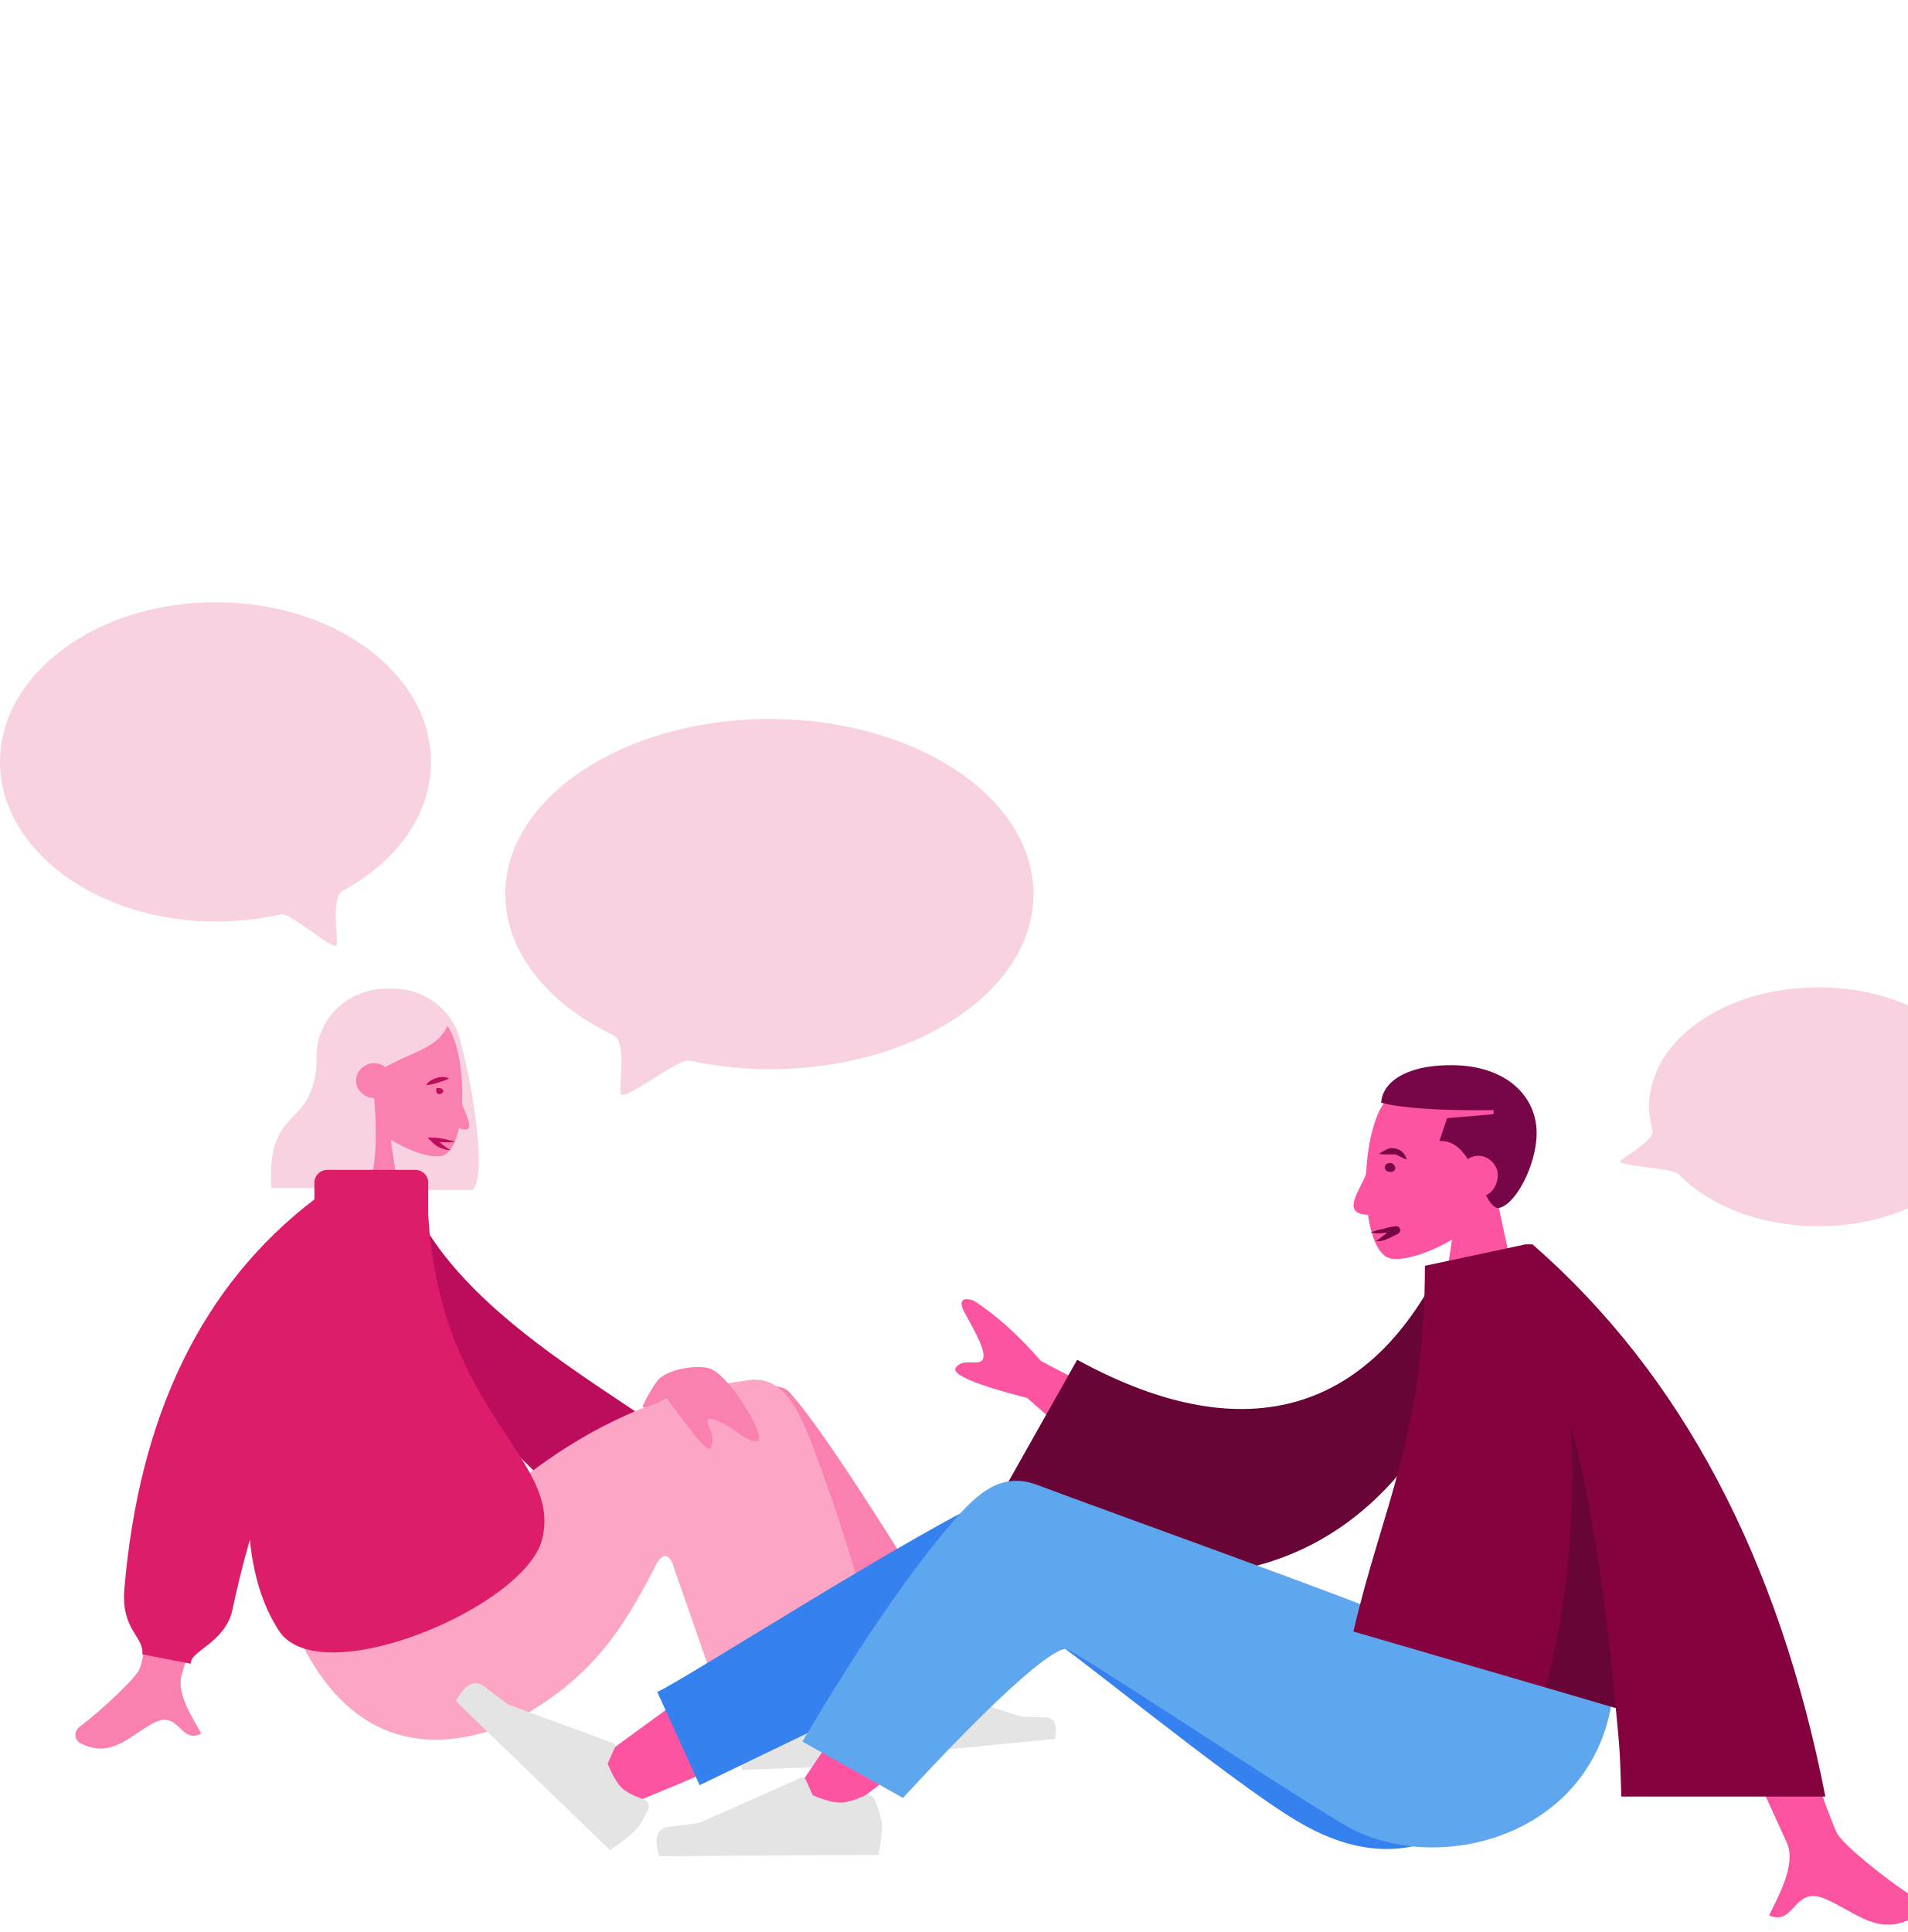
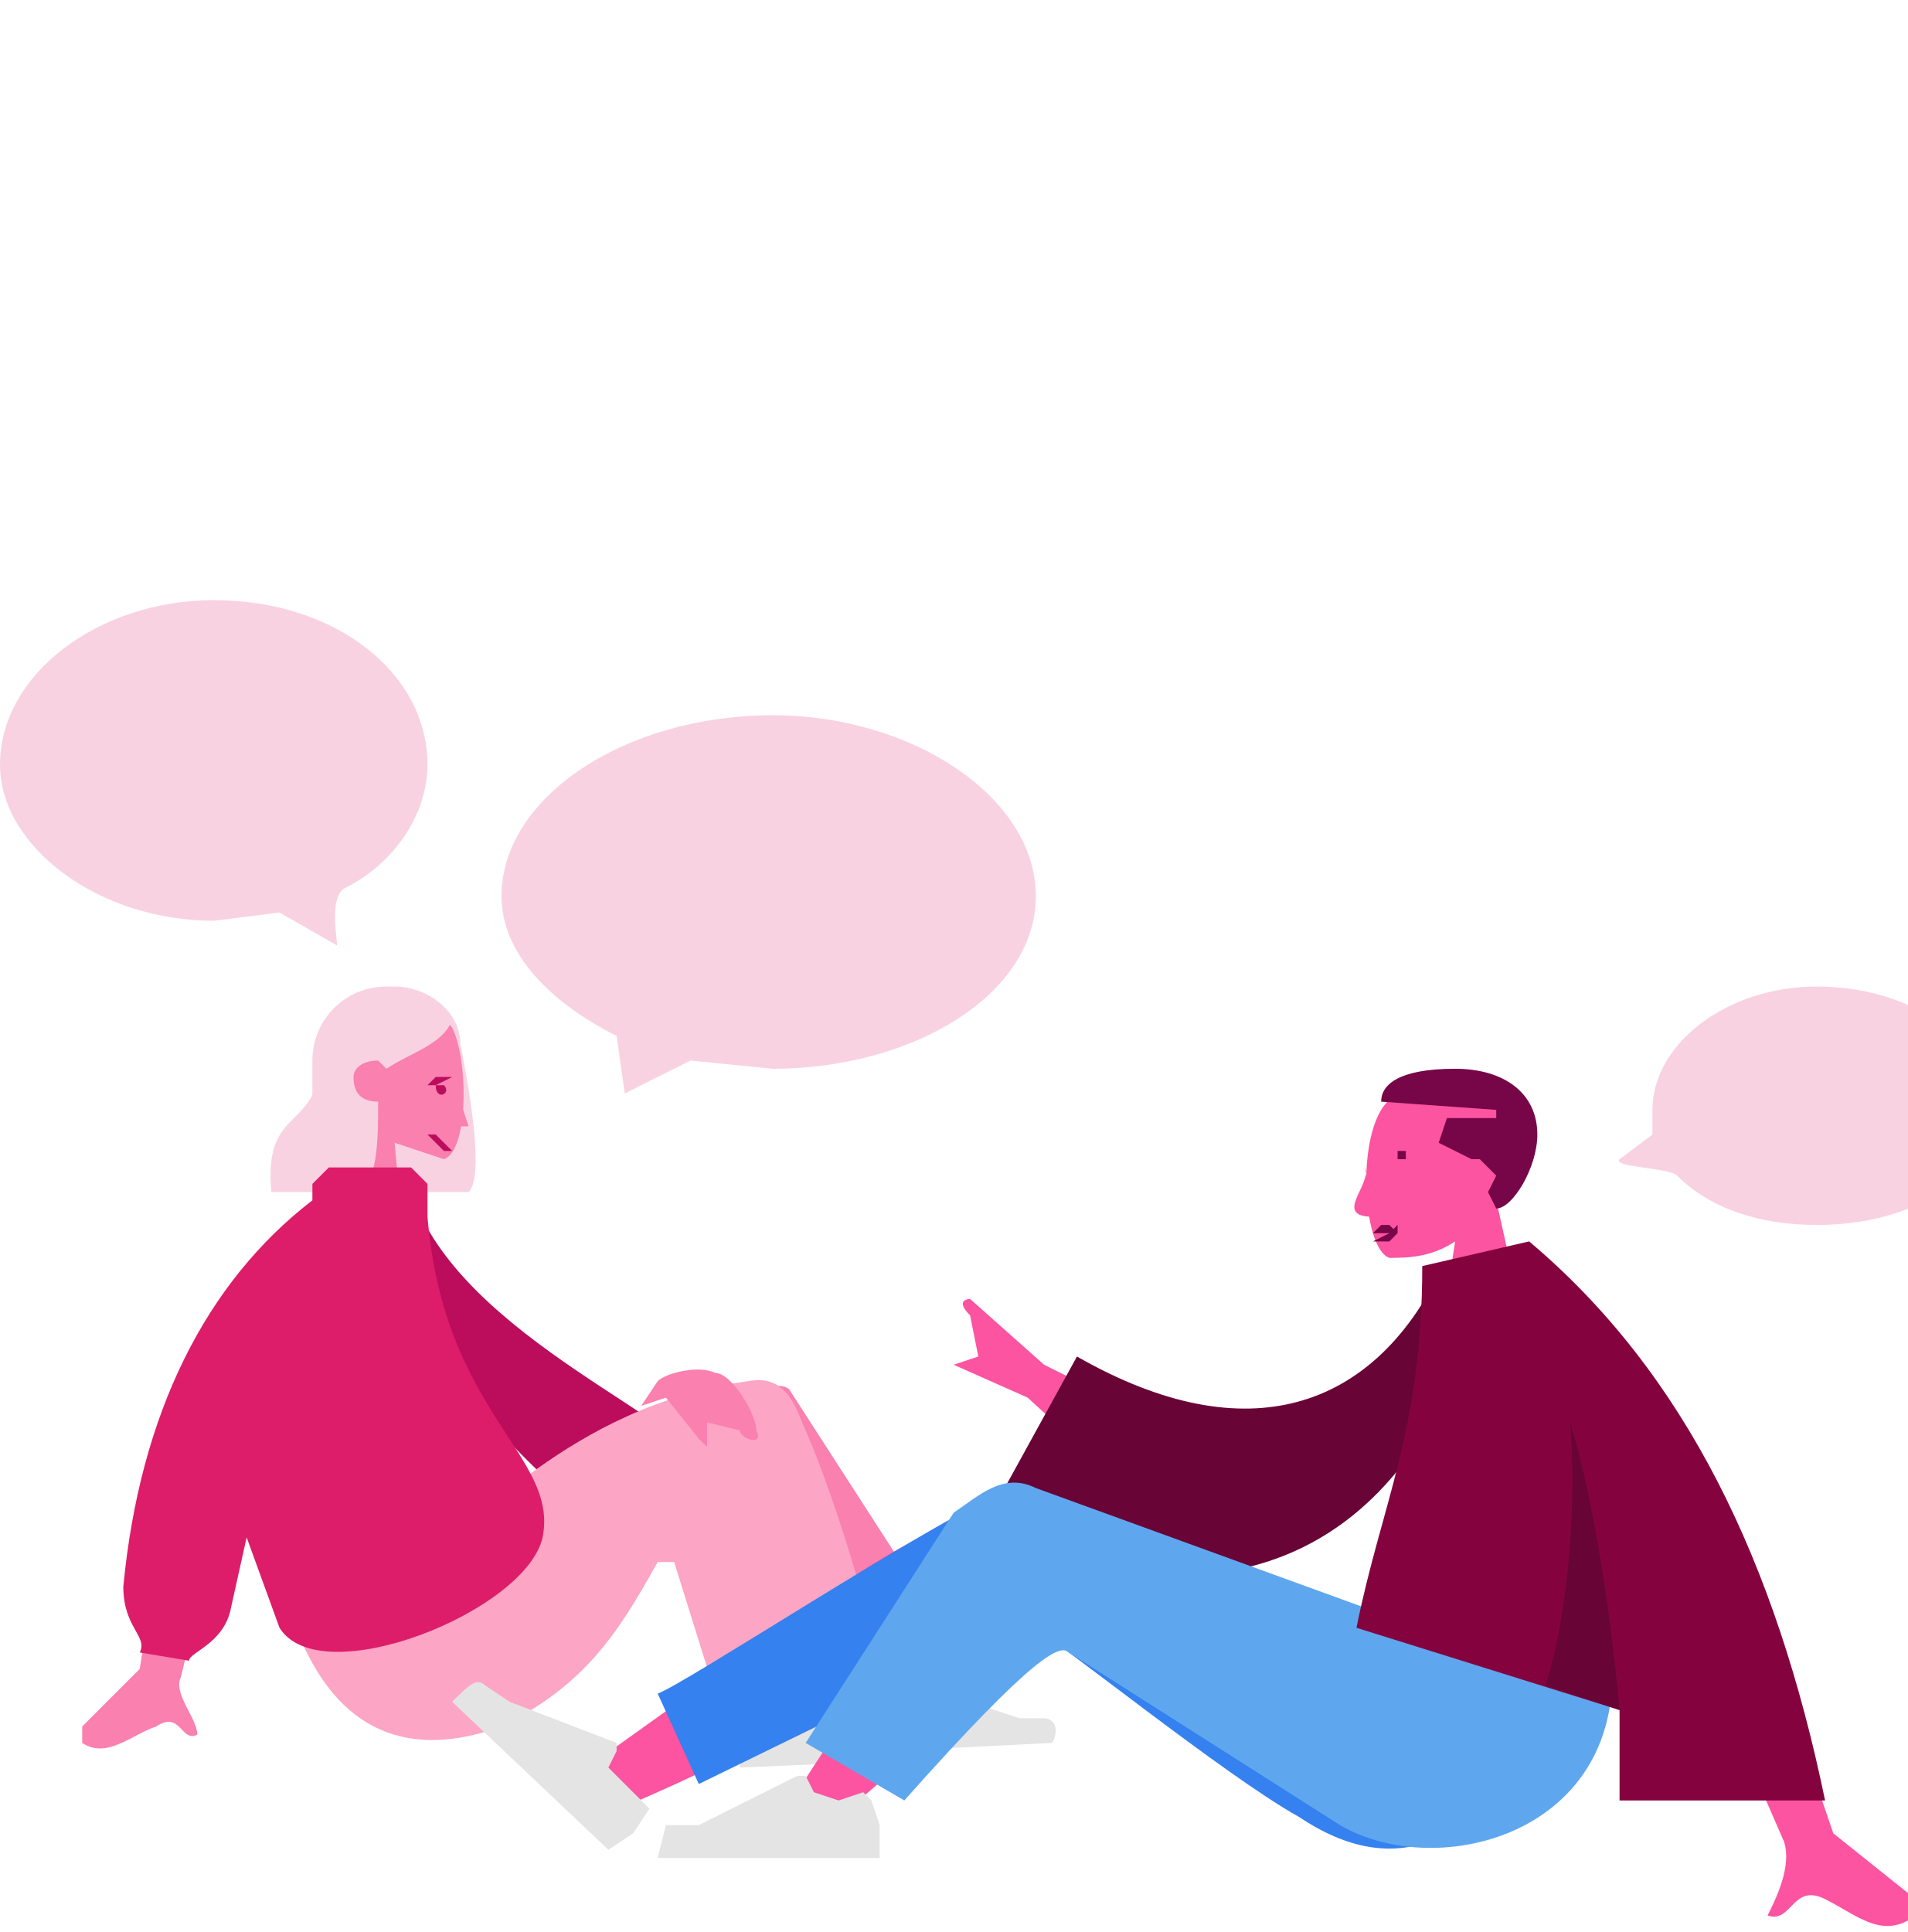
- <svg xmlns="http://www.w3.org/2000/svg" width="232" height="235" viewBox="0 0 232 235" fill="none">
-   <path d="M52.427 92.673C52.427 99.121 48.206 104.834 41.706 108.344C40.186 109.16 41.199 114.057 40.946 114.955C40.693 115.771 35.205 110.955 34.276 111.2C31.744 111.772 29.042 112.098 26.256 112.098C11.819 112.098 0 103.365 0 92.673C0 81.981 11.735 73.248 26.256 73.248C40.777 73.248 52.427 81.981 52.427 92.673Z" fill="#F9D2E1" />
-   <path d="M241.791 134.625C241.791 142.705 232.588 149.153 221.191 149.153C214.1 149.153 207.852 146.622 204.137 142.786C203.378 142.052 196.286 141.807 197.13 141.154C198.481 140.175 201.267 138.461 201.014 137.563C200.76 136.583 200.592 135.604 200.592 134.625C200.592 126.544 209.794 120.097 221.191 120.097C232.588 120.097 241.791 126.544 241.791 134.625Z" fill="#F9D2E1" />
-   <path d="M61.461 108.752C61.461 115.771 66.611 122.056 74.547 125.892C76.404 126.79 75.138 132.177 75.56 133.074C75.898 133.972 82.567 128.749 83.749 128.994C86.873 129.646 90.165 130.055 93.627 130.055C111.356 130.055 125.708 120.505 125.708 108.752C125.708 96.999 111.356 87.45 93.627 87.45C75.897 87.45 61.461 96.999 61.461 108.752Z" fill="#F9D2E1" />
-   <path d="M21.612 171.189L30.224 170.618C25.158 191.675 22.457 202.694 22.119 203.673C21.359 205.959 23.554 209.142 24.483 210.856C21.866 212.243 21.866 207.836 18.573 209.631C15.618 211.264 13.423 213.957 9.709 211.998C9.286 211.753 8.695 210.774 9.793 209.958C12.579 207.836 16.462 204.163 16.969 203.02C17.644 201.551 19.248 190.941 21.612 171.189Z" fill="#F980AF" />
-   <path d="M46.181 145.724L49.558 144.908C56.312 162.864 84.847 173.474 87.042 180.249C87.886 182.697 86.029 184.085 87.126 184.819L82.905 188.247C82.061 187.431 80.626 189.145 77.164 188.247C73.703 187.431 47.785 167.435 46.181 145.724Z" fill="#BC0C5C" />
-   <path d="M56.143 127.279C57.493 132.094 59.266 143.031 57.493 144.745H46.012C46.012 144.745 46.012 144.745 46.012 144.663C41.791 144.174 38.498 140.746 38.498 136.502V128.503C38.498 123.933 42.297 120.26 47.025 120.26H47.785C52.006 120.26 55.552 123.28 56.143 127.279Z" fill="#F9D2E1" />
-   <path d="M42.888 134.951C41.03 132.91 39.849 130.38 40.017 127.524C40.608 119.362 52.428 121.157 54.707 125.238C56.987 129.319 56.733 139.848 53.779 140.582C52.597 140.909 50.064 140.174 47.531 138.624L49.135 149.642H39.68L42.888 134.951Z" fill="#F980AF" />
-   <path d="M45.505 133.563C45.927 138.134 45.758 143.276 44.492 144.5H33.01C32.335 133.808 38.582 137.889 38.582 127.85C39.004 127.523 39.342 127.115 39.68 126.789V126.462C41.706 122.545 44.154 120.586 47.278 120.586C51.837 120.586 53.272 122.626 54.538 124.422C53.61 127.442 50.064 127.932 46.856 129.809C46.518 129.482 46.011 129.319 45.505 129.319C44.323 129.319 43.31 130.298 43.31 131.441C43.31 132.584 44.323 133.563 45.505 133.563C45.42 133.563 45.42 133.563 45.505 133.563Z" fill="#F9D2E1" />
-   <path d="M111.271 209.386C103.419 201.795 98.016 196.164 95.146 192.409C90.165 185.962 86.112 180.248 84.761 178.045C81.553 172.74 89.911 169.312 92.106 171.678C95.483 175.27 103.082 186.941 114.901 206.692L111.271 209.386Z" fill="#B28B67" />
-   <path d="M100.296 207.836L83.918 177.392C80.541 171.924 93.542 166.782 95.906 169.231C101.225 174.862 114.817 197.878 116.337 199.592L100.296 207.836Z" fill="#F980AF" />
-   <path d="M92.268 211.301C90.306 206.921 84.05 191.382 82.172 183.801C81.64 181.593 81.12 179.5 80.677 177.573C79.336 171.677 90.207 168.272 91.285 173.963C93.851 188.09 96.611 208.058 96.91 209.768C97.401 212.155 93.52 214.072 92.268 211.301Z" fill="#B28B67" />
-   <path d="M90.44 209.665C90.018 210.855 89.809 211.689 89.843 212.278C89.835 212.938 89.99 213.974 90.278 215.274C91.074 215.242 98.498 214.998 112.593 214.471C113.139 212.59 112.753 211.615 111.551 211.517C110.276 211.378 109.261 211.289 108.435 211.21L97.987 207.114C97.768 206.992 97.567 207.166 97.482 207.308L96.846 208.854C95.708 209.457 94.784 209.704 94.061 209.777C93.453 209.819 92.64 209.557 91.608 209.174C91.129 209.002 90.697 209.237 90.44 209.665C90.483 209.593 90.483 209.593 90.44 209.665Z" fill="#E4E4E4" />
-   <path d="M108.063 208.407C107.81 209.468 107.641 210.284 107.725 210.774C107.81 211.426 107.978 212.324 108.316 213.467C109.076 213.385 115.745 212.732 128.325 211.508C128.662 209.794 128.24 208.896 127.143 208.896C126.045 208.896 125.032 208.815 124.272 208.815L114.563 205.713C114.395 205.632 114.141 205.713 114.141 205.958L113.719 207.427C112.706 207.999 111.946 208.325 111.271 208.407C110.764 208.488 110.005 208.325 108.991 207.999C108.654 207.835 108.232 207.999 108.063 208.407Z" fill="#E4E4E4" />
-   <path d="M79.95 190.042C75.391 199.02 71.423 204.734 61.461 209.875C50.486 214.12 41.452 210.692 35.965 198.367L54.285 187.431C57.155 186.696 68.637 170.781 91.347 167.842C95.568 167.434 97.341 172.331 98.186 174.209C98.186 174.29 102.829 185.064 108.232 206.448L87.379 206.203L81.723 189.961C81.132 188.981 80.625 189.063 79.95 190.042Z" fill="#FDA5C4" />
-   <path d="M52.089 147.765C53.525 172.087 68.468 177.311 65.935 187.268C63.824 195.512 38.919 205.959 33.938 198.368C31.912 195.267 30.814 191.512 30.392 187.268C29.464 190.533 28.788 193.389 28.282 195.756C27.438 199.837 23.047 200.817 23.216 202.367L17.307 201.225C17.56 199.103 14.774 198.286 15.111 193.471C16.884 172.169 24.567 156.335 38.244 145.888V143.848C38.244 143.031 38.919 142.297 39.848 142.297H50.485C51.33 142.297 52.089 142.95 52.089 143.848V147.765Z" fill="#DD1D69" />
-   <path d="M81.132 170.128C81.132 170.128 84.508 174.699 85.184 175.352C85.859 176.005 86.281 176.494 86.45 176.086C87.126 174.699 85.944 173.23 86.028 172.822C86.366 171.924 89.321 173.964 89.658 174.209C90.249 174.699 92.782 176.25 92.276 174.454C91.769 172.495 88.561 167.435 86.535 166.537C85.015 165.884 81.3 166.537 80.118 167.761C79.359 168.659 78.177 170.863 78.177 171.108C78.177 171.516 81.132 170.128 81.132 170.128Z" fill="#F980AF" />
-   <path d="M53.778 132.421C53.525 132.34 53.272 132.34 53.103 132.34C52.765 133.646 54.538 132.911 53.694 132.421" fill="#BC0C5C" />
-   <path d="M56.058 133.563C55.974 134.298 57.578 136.828 56.903 137.318C56.565 137.563 55.298 137.073 55.13 136.828C54.792 136.094 55.552 134.216 56.058 133.563Z" fill="#F980AF" />
-   <path d="M51.837 132.014C52.09 131.524 52.597 131.279 53.103 131.116C53.61 130.952 54.201 130.952 54.623 131.197C54.116 131.442 53.694 131.524 53.272 131.687C52.85 131.85 52.343 131.932 51.837 132.014Z" fill="#BC0C5C" />
-   <path d="M55.382 138.869C54.96 138.95 54.453 138.95 54.031 138.95C53.609 138.95 53.187 138.869 52.765 138.869L52.934 138.379C53.187 138.624 53.525 138.95 53.778 139.195C54.115 139.44 54.369 139.685 54.791 139.848C54.369 139.93 53.947 139.766 53.525 139.603C53.102 139.44 52.765 139.113 52.511 138.869L52.005 138.379H52.68C53.187 138.379 53.609 138.461 54.031 138.542L55.382 138.869Z" fill="#BC0C5C" />
-   <path d="M137.021 180.657L124.948 170.046C118.616 168.414 115.746 167.19 116.252 166.374C117.097 165.149 118.785 166.129 119.46 165.476C120.136 164.741 118.785 162.293 117.519 160.008C116.168 157.722 117.603 157.885 118.447 158.212C121.149 159.926 123.85 162.374 126.636 165.558L143.184 174.209L137.021 180.657Z" fill="#FC54A0" />
-   <path d="M174.42 173.312C161.926 194.287 140.06 195.675 119.798 185.31L131.026 165.395C152.47 177.148 166.653 170.537 174.843 154.866L182.61 157.151C180.752 162.212 177.629 167.925 174.42 173.312Z" fill="#680436" />
-   <path d="M164.628 196.653L188.52 210.936C179.402 224.322 169.693 228.647 157.705 221.465C149.347 216.486 128.325 199.102 127.396 199.102" fill="#3581EF" />
-   <path d="M121.571 185.065C124.695 187.35 126.806 192.084 122.416 195.348C119.63 197.389 111.525 202.449 102.154 207.836C96.666 211.019 87.042 215.263 73.45 220.732L70.41 215.753C85.522 204.571 97.088 196.328 105.277 190.941C119.123 181.963 121.571 185.065 121.571 185.065Z" fill="#FC54A0" />
-   <path d="M129 190.614C129.085 191.594 128.832 192.41 128.494 193.144C125.877 199.51 120.98 204.571 116.252 209.141C111.44 213.794 106.037 217.956 100.549 221.792C98.523 223.261 95.653 219.425 96.835 217.793C98.017 216.16 115.661 189.39 120.642 185.064C122.753 183.187 128.494 187.268 129.085 190.369C128.916 190.451 129 190.533 129 190.614Z" fill="#FC54A0" />
-   <path d="M78.867 220.032C79.05 219.563 78.784 219.035 78.304 218.863C77.01 218.429 76.136 217.943 75.638 217.476C75.038 216.857 74.463 215.871 73.914 214.519L74.765 212.613C74.893 212.399 74.76 212.135 74.541 212.013L61.886 207.356C61.054 206.798 60.12 206.088 58.937 205.145C57.711 204.273 56.614 204.805 55.446 206.915C67.255 218.334 73.532 224.393 74.205 225.053C75.558 224.092 76.594 223.336 77.125 222.775C77.686 222.326 78.242 221.398 78.867 220.032Z" fill="#E4E4E4" />
-   <path d="M79.949 205.795C82.735 204.652 112.199 185.717 121.486 181.799C125.538 180.085 134.994 191.675 128.071 196.409L85.099 217.14L79.949 205.795Z" fill="#3581EF" />
-   <path d="M106.374 218.854C106.121 218.365 105.615 218.201 105.108 218.446C103.842 219.018 102.913 219.262 102.238 219.262C101.393 219.262 100.211 218.936 98.861 218.365L98.016 216.487C97.932 216.243 97.594 216.161 97.425 216.243L85.099 221.711C84.086 221.874 82.904 222.037 81.385 222.201C79.865 222.364 79.527 223.588 80.203 225.792C97.003 225.629 105.868 225.629 106.881 225.629C107.134 224.078 107.303 222.854 107.303 222.037C107.219 221.303 106.965 220.242 106.374 218.854Z" fill="#E4E4E4" />
-   <path d="M126.045 180.575C136.513 184.493 165.049 194.695 170.283 197.062L196.286 200.653C197.974 222.608 175.349 229.137 163.36 221.873C155.002 216.895 130.604 200.653 129.675 200.571C129.084 200.49 125.791 201.387 109.835 218.69L97.594 211.834C99.029 209.549 107.556 194.613 116.42 184.493C118.7 182.044 121.57 178.943 126.045 180.575Z" fill="#5EA7EF" />
-   <path d="M185.986 163.924H174.673L176.615 150.784C173.576 152.579 170.536 153.395 169.101 153.069C165.555 152.171 165.218 139.684 168.004 134.705C170.705 129.808 184.804 127.604 185.564 137.398C185.817 140.826 184.297 143.846 182.187 146.295L185.986 163.924Z" fill="#FC54A0" />
-   <path d="M175.094 138.786L176.023 136.011L181.68 135.522V135.032C175.095 135.113 170.536 134.787 168.003 134.134C168.087 132.012 170.451 129.563 176.53 129.563C183.284 129.563 186.914 133.4 186.914 137.807C186.914 141.806 184.212 146.785 182.186 146.948C181.68 146.866 181.173 146.213 180.751 145.397C181.595 144.989 182.186 144.091 182.186 142.867C182.186 141.724 181.089 140.582 179.822 140.582C179.316 140.582 178.894 140.745 178.556 140.99C177.712 139.684 176.614 138.705 175.094 138.786Z" fill="#770649" />
-   <path d="M223.471 223.016C224.146 224.322 229.127 228.403 232.673 230.688C234.108 231.586 233.517 232.81 232.926 233.136C228.621 235.666 225.835 232.647 222.12 231.014C218.068 229.219 218.405 234.361 215.197 232.973C216.21 230.851 218.49 226.852 217.392 224.24C216.886 223.097 210.976 210.12 199.663 185.472H210.047C218.068 208.651 222.542 221.22 223.471 223.016Z" fill="#FC54A0" />
-   <path d="M185.564 151.356H186.408C204.56 167.19 216.379 189.635 222.035 218.528H197.215C197.046 213.059 197.046 212.978 196.539 207.754L164.627 198.45C168.088 183.432 173.323 174.454 173.323 153.968L185.564 151.356Z" fill="#84033E" />
-   <path d="M196.54 207.754L188.013 205.223C189.87 198.531 191.896 186.043 191.052 173.393C193.754 182.534 195.611 197.47 196.54 207.754Z" fill="#680436" />
-   <path d="M166.315 141.888C166.569 143.602 162.263 147.764 166.569 147.764L166.315 141.888Z" fill="#FC54A0" />
-   <path d="M169.27 141.48C168.257 141.317 168.173 142.459 169.017 142.541C169.946 142.622 169.861 141.725 169.27 141.48Z" fill="#770649" />
-   <path d="M167.751 140.337C168.004 140.174 168.258 140.011 168.595 139.848C168.848 139.684 169.186 139.603 169.608 139.684C169.777 139.684 170.03 139.766 170.199 139.848C170.368 139.929 170.537 140.092 170.621 140.174C170.875 140.419 170.959 140.664 171.128 140.99C170.79 140.99 170.453 140.745 170.284 140.664C170.03 140.501 169.862 140.501 169.693 140.419C169.44 140.419 169.186 140.419 168.933 140.419C168.426 140.419 168.004 140.419 167.751 140.337Z" fill="#770649" />
-   <path d="M166.737 149.887C167.244 149.724 167.75 149.56 168.257 149.479C168.763 149.316 169.186 149.234 169.777 149.152C169.861 149.152 169.861 149.152 169.945 149.152C170.03 149.152 170.114 149.234 170.199 149.316C170.283 149.397 170.368 149.642 170.283 149.805C170.114 150.132 170.03 150.05 169.945 150.132L169.608 150.295C169.354 150.377 169.186 150.54 168.932 150.621C168.426 150.866 167.919 151.03 167.328 150.948C167.835 150.703 168.172 150.377 168.595 150.05C168.763 149.887 169.017 149.724 169.186 149.56L169.523 149.316C169.523 149.316 169.608 149.234 169.439 149.397C169.354 149.56 169.439 149.724 169.523 149.724C169.523 149.724 169.608 149.805 169.692 149.805C169.777 149.805 169.777 149.805 169.777 149.805C169.354 149.887 168.763 149.969 168.257 149.969C167.75 150.05 167.244 150.05 166.737 149.887Z" fill="#770649" />
+ <svg xmlns="http://www.w3.org/2000/svg" width="232" height="235" fill="none">
+   <path d="M52 93c0 6-4 12-10 15-2 1-1 6-1 7l-7-4-8 1c-14 0-26-9-26-19 0-11 12-20 26-20 15 0 26 9 26 20zM242 135c0 8-9 14-21 14-7 0-13-2-17-6-1-1-8-1-7-2l4-3v-3c0-8 9-15 20-15 12 0 21 7 21 15zM61 109c0 7 6 13 14 17l1 7 8-4 10 1c17 0 32-9 32-21s-15-22-32-22c-18 0-33 10-33 22z" fill="#F9D2E1" />
+   <path d="M22 171h8l-8 33c-1 2 2 5 2 7-2 1-2-3-5-1-3 1-6 4-9 2v-2l7-7 5-32z" fill="#F980AF" />
+   <path d="M46 146l4-1c6 18 35 28 37 35v5l-4 3h-6c-3-1-29-21-31-42z" fill="#BC0C5C" />
+   <path d="M56 127c1 5 3 16 1 18H46c-4-1-8-4-8-8v-8c0-5 4-9 9-9h1c4 0 8 3 8 7z" fill="#F9D2E1" />
+   <path d="M43 135c-2-2-3-5-3-7 1-9 12-7 15-3 2 4 2 15-1 16l-6-2 1 11h-9l3-15z" fill="#F980AF" />
+   <path d="M46 134c0 4 0 9-2 11H33c-1-11 6-7 6-17l1-1v-1c2-3 4-5 7-5 5 0 6 2 8 3-1 3-5 4-8 6l-1-1c-2 0-3 1-3 2 0 2 1 3 3 3-1 0-1 0 0 0z" fill="#F9D2E1" />
+   <path d="M111 209a181 181 0 01-26-31c-3-5 5-9 7-6l23 35-4 2z" fill="#B28B67" />
+   <path d="M100 208l-16-31c-3-5 10-10 12-8l20 31-16 8z" fill="#F980AF" />
+   <path d="M92 211l-10-27-1-6c-2-6 9-10 10-4l6 36c0 2-3 4-5 1z" fill="#B28B67" />
+   <path d="M90 210v5l23-1-1-2-4-1-10-4h-1v2l-3 1-2-1-2 1z" fill="#E4E4E4" />
+   <path d="M108 208v5l20-1c1-2 0-3-1-3h-3l-9-3h-1v1l-3 1h-2-1z" fill="#E4E4E4" />
+   <path d="M80 190c-5 9-9 15-19 20-11 4-20 1-25-12l18-11c3 0 15-16 37-19 5-1 6 4 7 6 0 0 5 11 10 32H87l-5-16h-2z" fill="#FDA5C4" />
+   <path d="M52 148c2 24 16 29 14 39-2 9-27 19-32 11l-4-11-2 9c-1 4-5 5-5 6l-6-1c1-2-2-3-2-8 2-21 10-37 23-47v-2l2-2h10l2 2v4z" fill="#DD1D69" />
+   <path d="M81 170l4 5 1 1v-3l4 1c0 1 3 2 2 0 0-2-3-7-5-7-2-1-6 0-7 1l-2 3 3-1z" fill="#F980AF" />
+   <path d="M54 132h-1c0 2 2 1 1 0" fill="#BC0C5C" />
+   <path d="M56 134l1 3h-2l1-3z" fill="#F980AF" />
+   <path d="M52 132l1-1h2l-2 1h-1zM55 139h-1-1v-1l1 1 1 1h-1l-1-1-1-1h1l1 1h1z" fill="#BC0C5C" />
+   <path d="M137 181l-12-11-9-4 3-1-1-5c-2-2 0-2 0-2l9 8 16 8-6 7z" fill="#FC54A0" />
+   <path d="M174 173c-12 21-34 23-54 12l11-20c21 12 36 6 44-10l8 2c-2 5-5 11-9 16z" fill="#680436" />
+   <path d="M165 197l24 14c-10 13-19 18-31 10-9-5-30-22-31-22" fill="#3581EF" />
+   <path d="M122 185c3 2 5 7 0 10a295 295 0 01-49 26l-3-5 35-25c14-9 17-6 17-6z" fill="#FC54A0" />
+   <path d="M129 191l-1 2c-2 7-7 12-12 16l-15 13c-2 1-5-3-4-4 1-2 19-29 24-33 2-2 7 2 8 5v1z" fill="#FC54A0" />
+   <path d="M79 220l-1-1-2-2-2-2 1-2v-1l-13-5-3-2c-1-1-2 0-4 2l19 18 3-2 2-3z" fill="#E4E4E4" />
+   <path d="M80 206c3-1 32-20 41-24 5-2 14 10 7 14l-43 21-5-11z" fill="#3581EF" />
+   <path d="M106 219l-1-1-3 1-3-1-1-2h-1l-12 6h-4l-1 4h27v-4l-1-3z" fill="#E4E4E4" />
+   <path d="M126 181l44 16 26 4c2 22-21 28-33 21l-33-21c-1-1-4 0-20 18l-12-7 18-28c3-2 6-5 10-3z" fill="#5EA7EF" />
+   <path d="M186 164h-11l2-13c-3 2-6 2-8 2-3-1-4-13-1-18s17-7 18 2c0 4-2 7-4 9l4 18z" fill="#FC54A0" />
+   <path d="M175 139l1-3h6v-1l-14-1c0-2 2-4 9-4 6 0 10 3 10 8 0 4-3 9-5 9l-1-2 1-2-2-2h-1l-4-2z" fill="#770649" />
+   <path d="M223 223l10 8v2c-4 3-7 0-11-2s-4 3-7 2c1-2 3-6 2-9l-17-39h10l13 38z" fill="#FC54A0" />
+   <path d="M186 151c19 16 30 39 36 68h-25v-11l-32-10c3-15 8-24 8-44l13-3z" fill="#84033E" />
+   <path d="M197 208l-9-3c2-6 4-19 3-32 3 10 5 24 6 35z" fill="#680436" />
+   <path d="M166 142c1 2-4 6 1 6l-1-6z" fill="#FC54A0" />
+   <path d="M169 141v0zM168 140h3v1h-1v-1h-2zM167 150l1-1h2v1l-1 1h-2l2-1 1-1h-1l1 1h-2-1z" fill="#770649" />
</svg>
